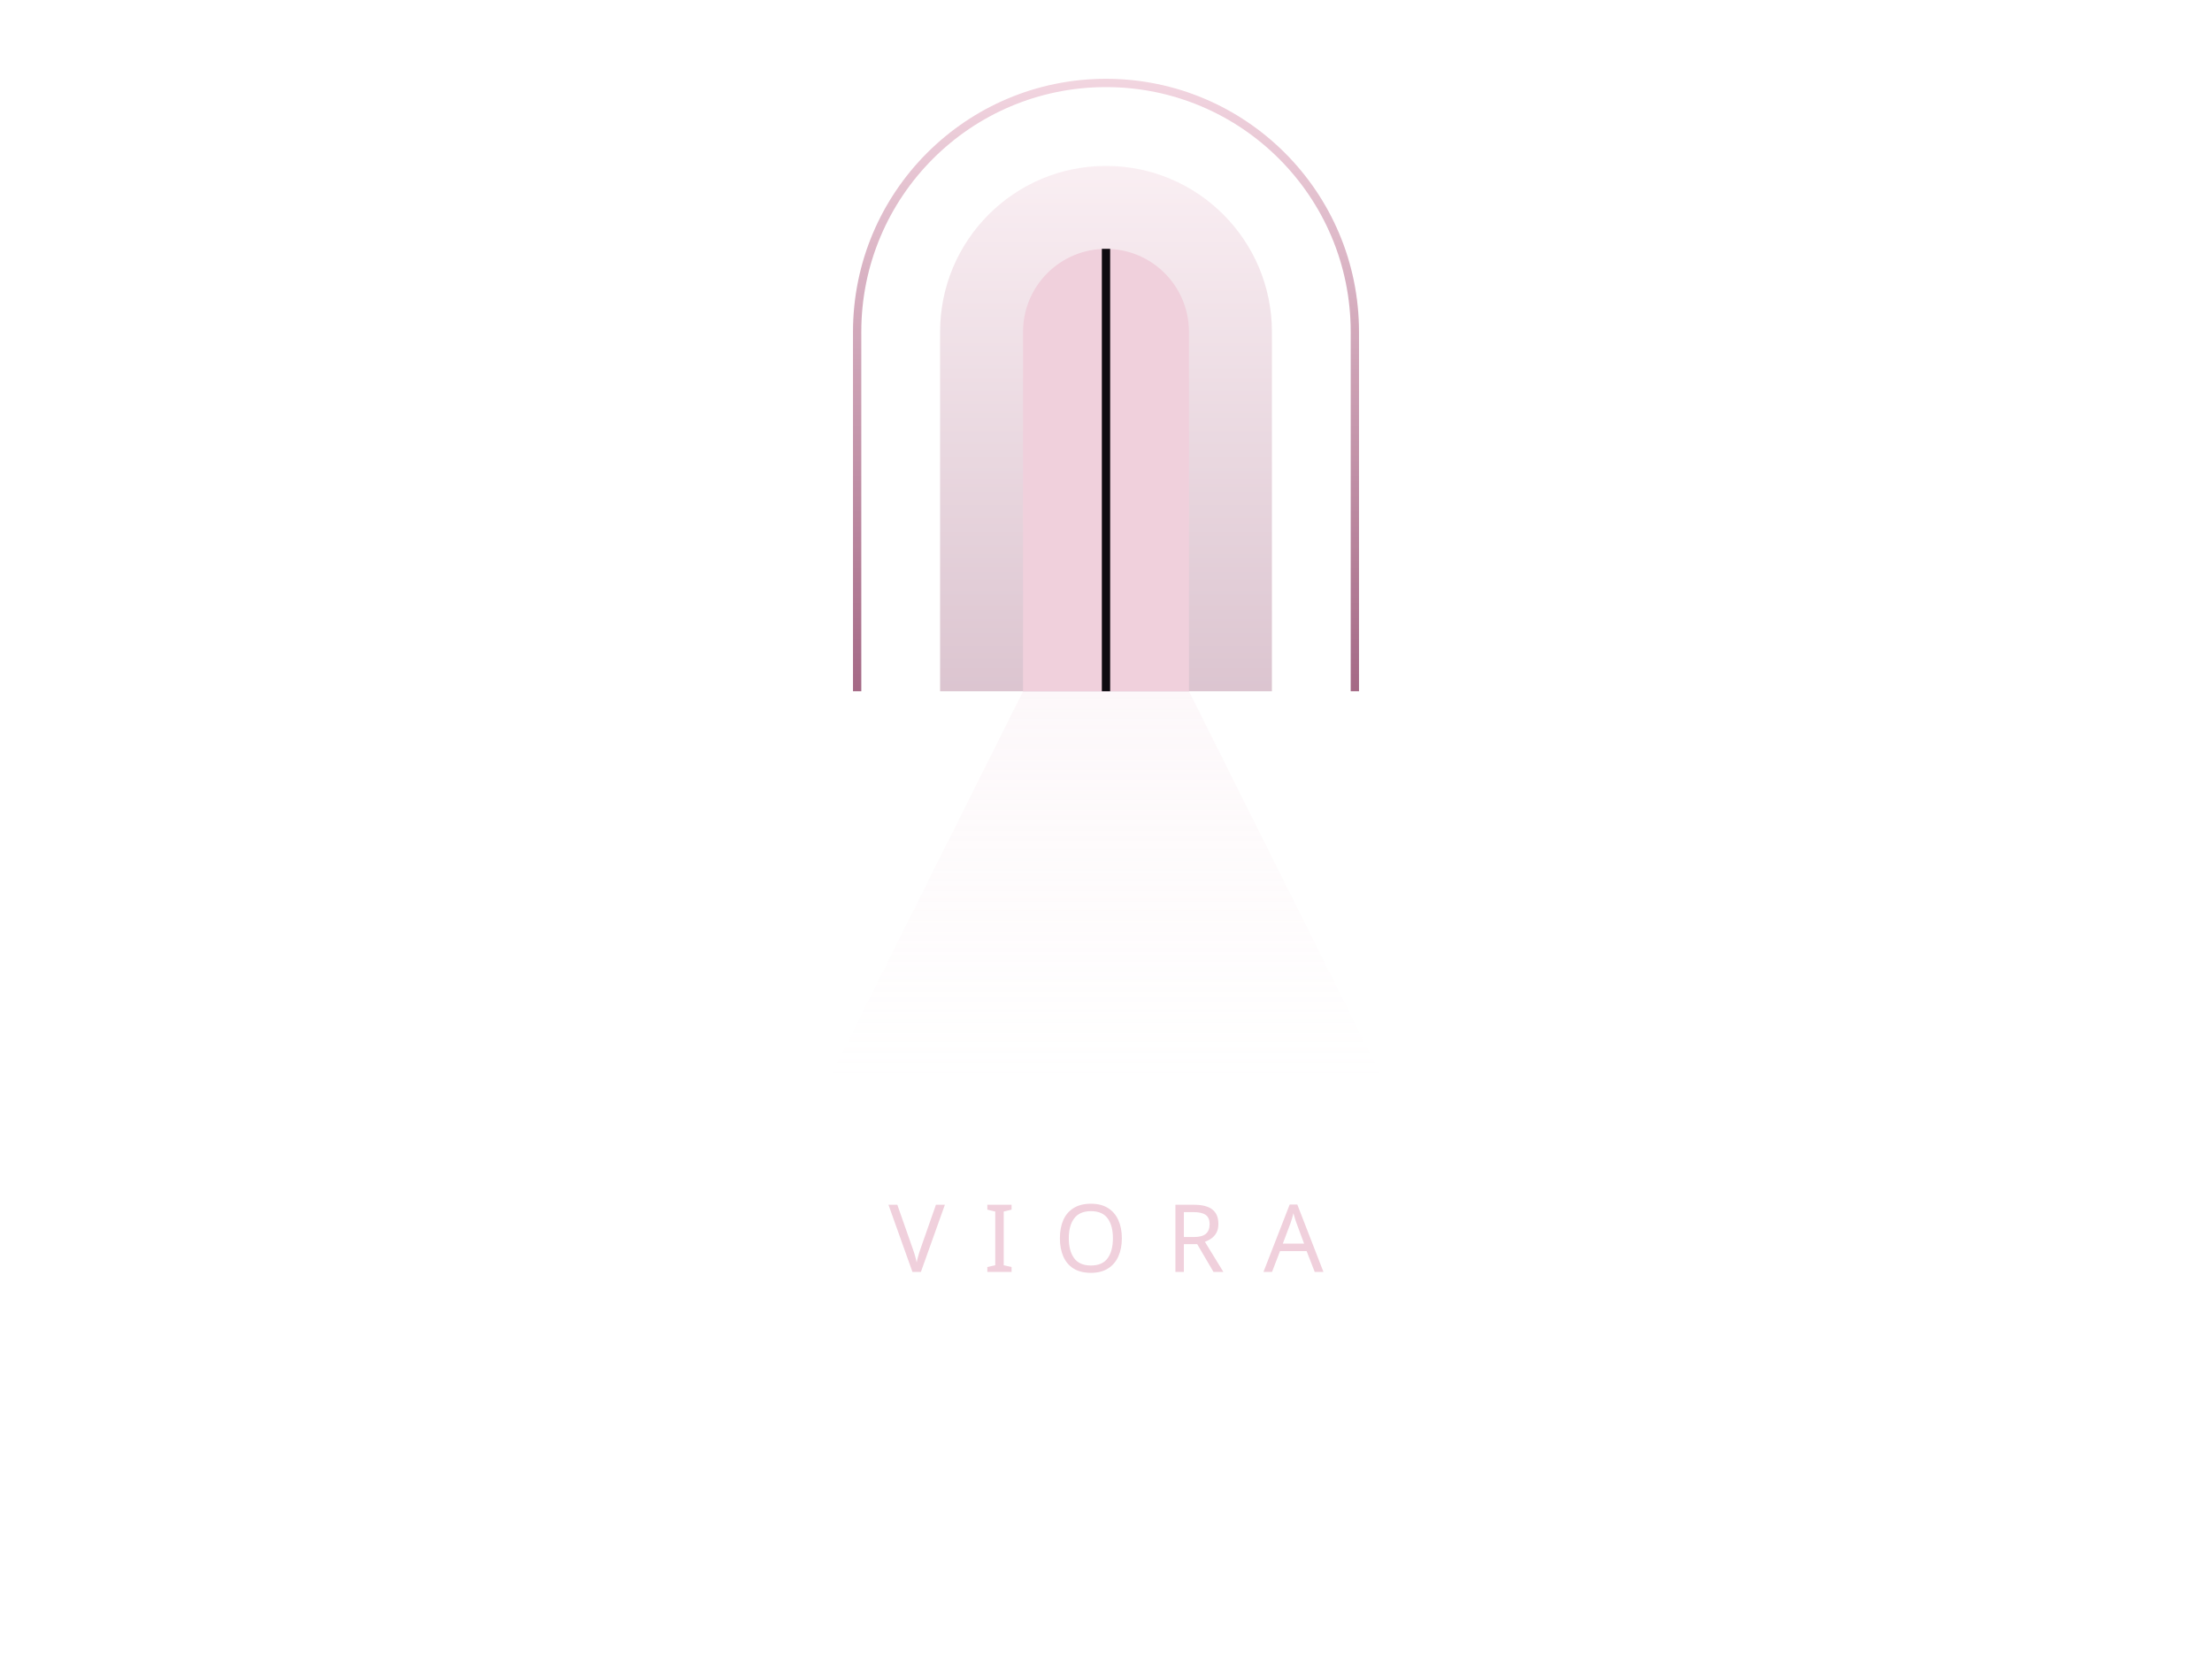
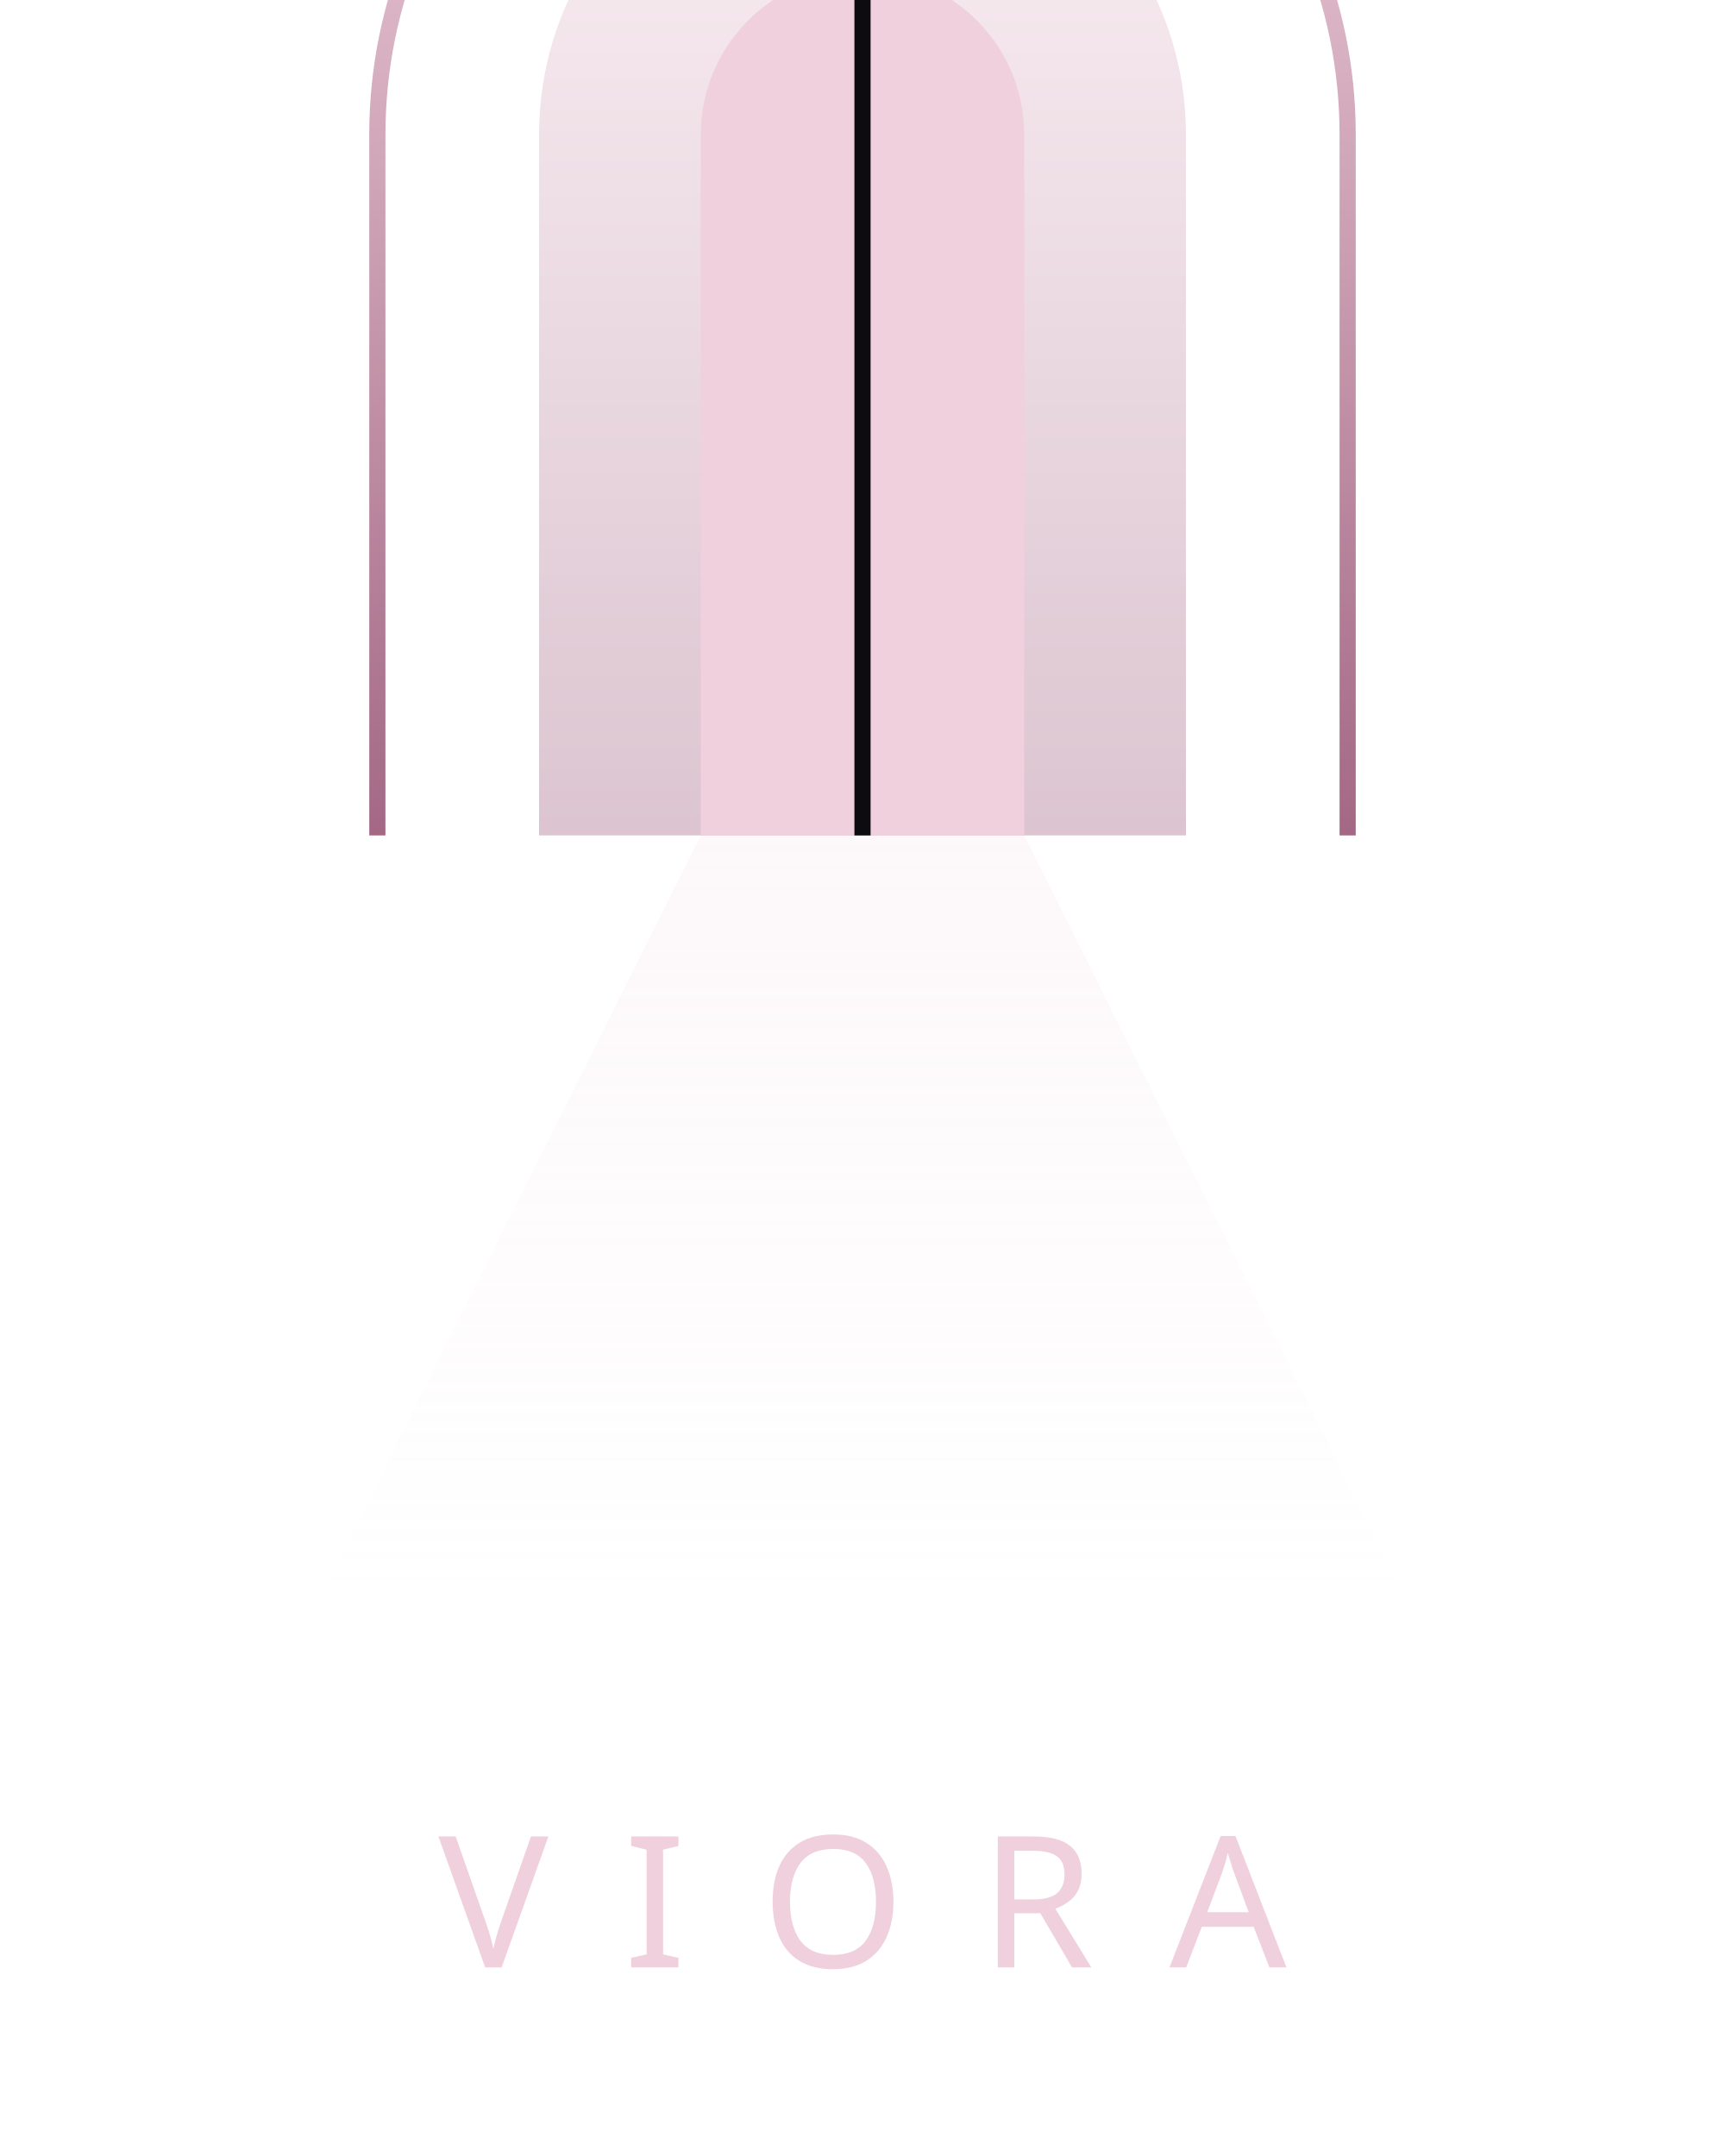
- <svg xmlns="http://www.w3.org/2000/svg" viewBox="0 0 800 600" width="100%" height="100%">
+ <svg xmlns="http://www.w3.org/2000/svg" viewBox="240 95 320 400" width="100%" height="100%">
  <defs>
    <linearGradient id="portalGrad" x1="0%" y1="0%" x2="0%" y2="100%">
      <stop offset="0%" stop-color="#f0d0dc" />
      <stop offset="100%" stop-color="#9a5878" />
    </linearGradient>
    <linearGradient id="beamGrad" x1="0%" y1="0%" x2="0%" y2="100%">
      <stop offset="0%" stop-color="#f0d0dc" stop-opacity="0.15" />
      <stop offset="100%" stop-color="#f0d0dc" stop-opacity="0" />
    </linearGradient>
  </defs>
  <g transform="translate(0, -30)">
    <polygon points="370,280 430,280 500,420 300,420" fill="url(#beamGrad)" />
    <line x1="260" y1="280" x2="540" y2="280" stroke="url(#portalGrad)" stroke-width="2" opacity="0.8" stroke-linecap="round" />
    <path d="M 310 280 V 150 A 90 90 0 0 1 490 150 V 280" fill="none" stroke="url(#portalGrad)" stroke-width="3" opacity="0.9" />
    <path d="M 340 280 V 150 A 60 60 0 0 1 460 150 V 280 Z" fill="url(#portalGrad)" opacity="0.35" />
    <path d="M 370 280 V 150 A 30 30 0 0 1 430 150 V 280 Z" fill="#f0d0dc" />
    <line x1="400" y1="120" x2="400" y2="280" stroke="#0d0b10" stroke-width="3" />
  </g>
  <text x="400" y="460" font-family="'Outfit', sans-serif" font-size="34" font-weight="300" letter-spacing="14" fill="#f0d0dc" text-anchor="middle" style="text-transform: uppercase;">VIORA</text>
</svg>
